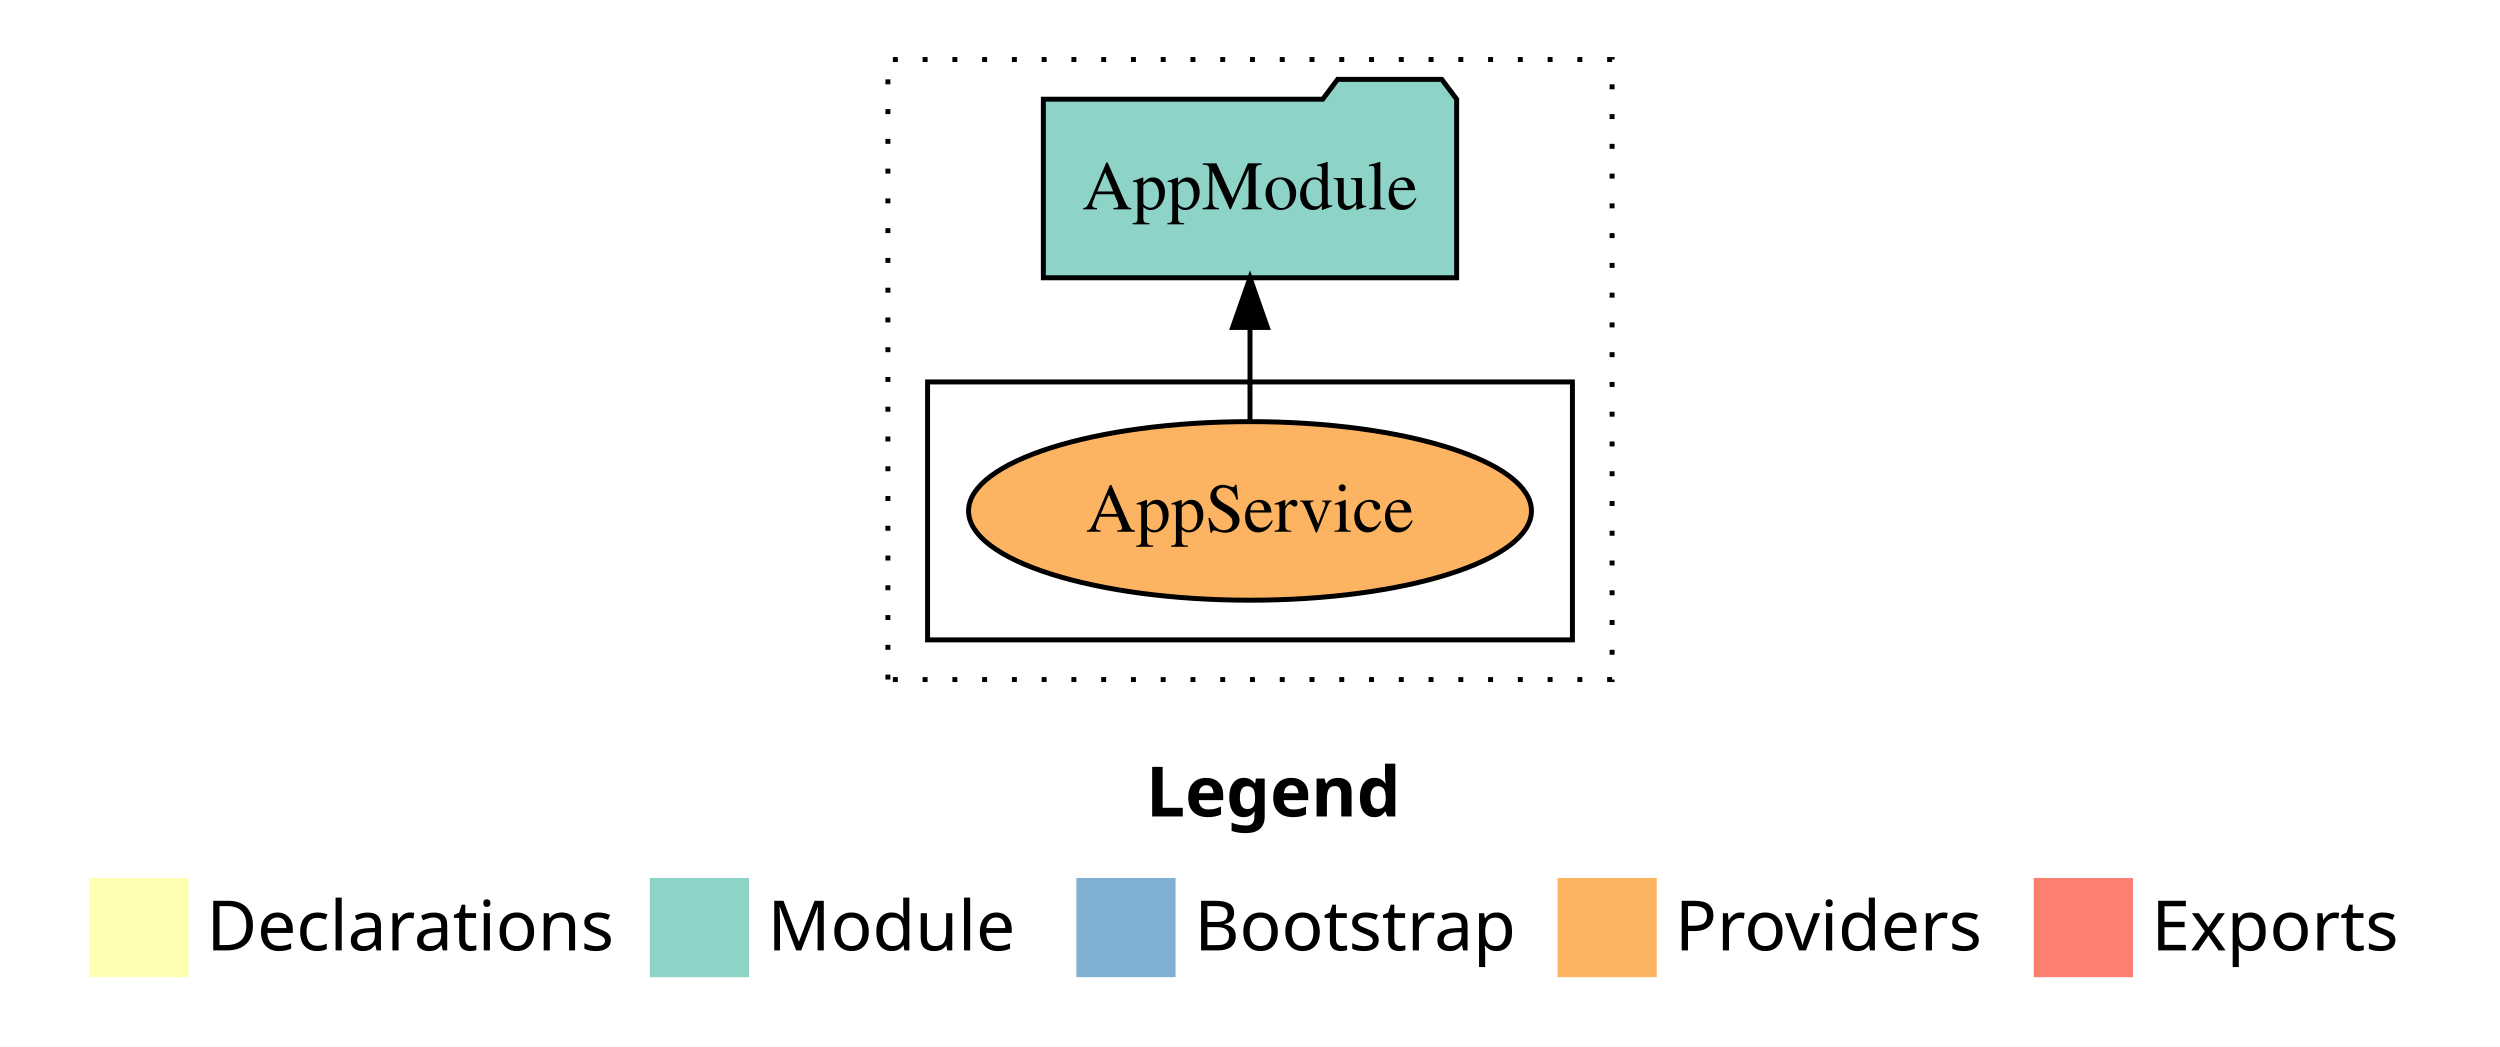
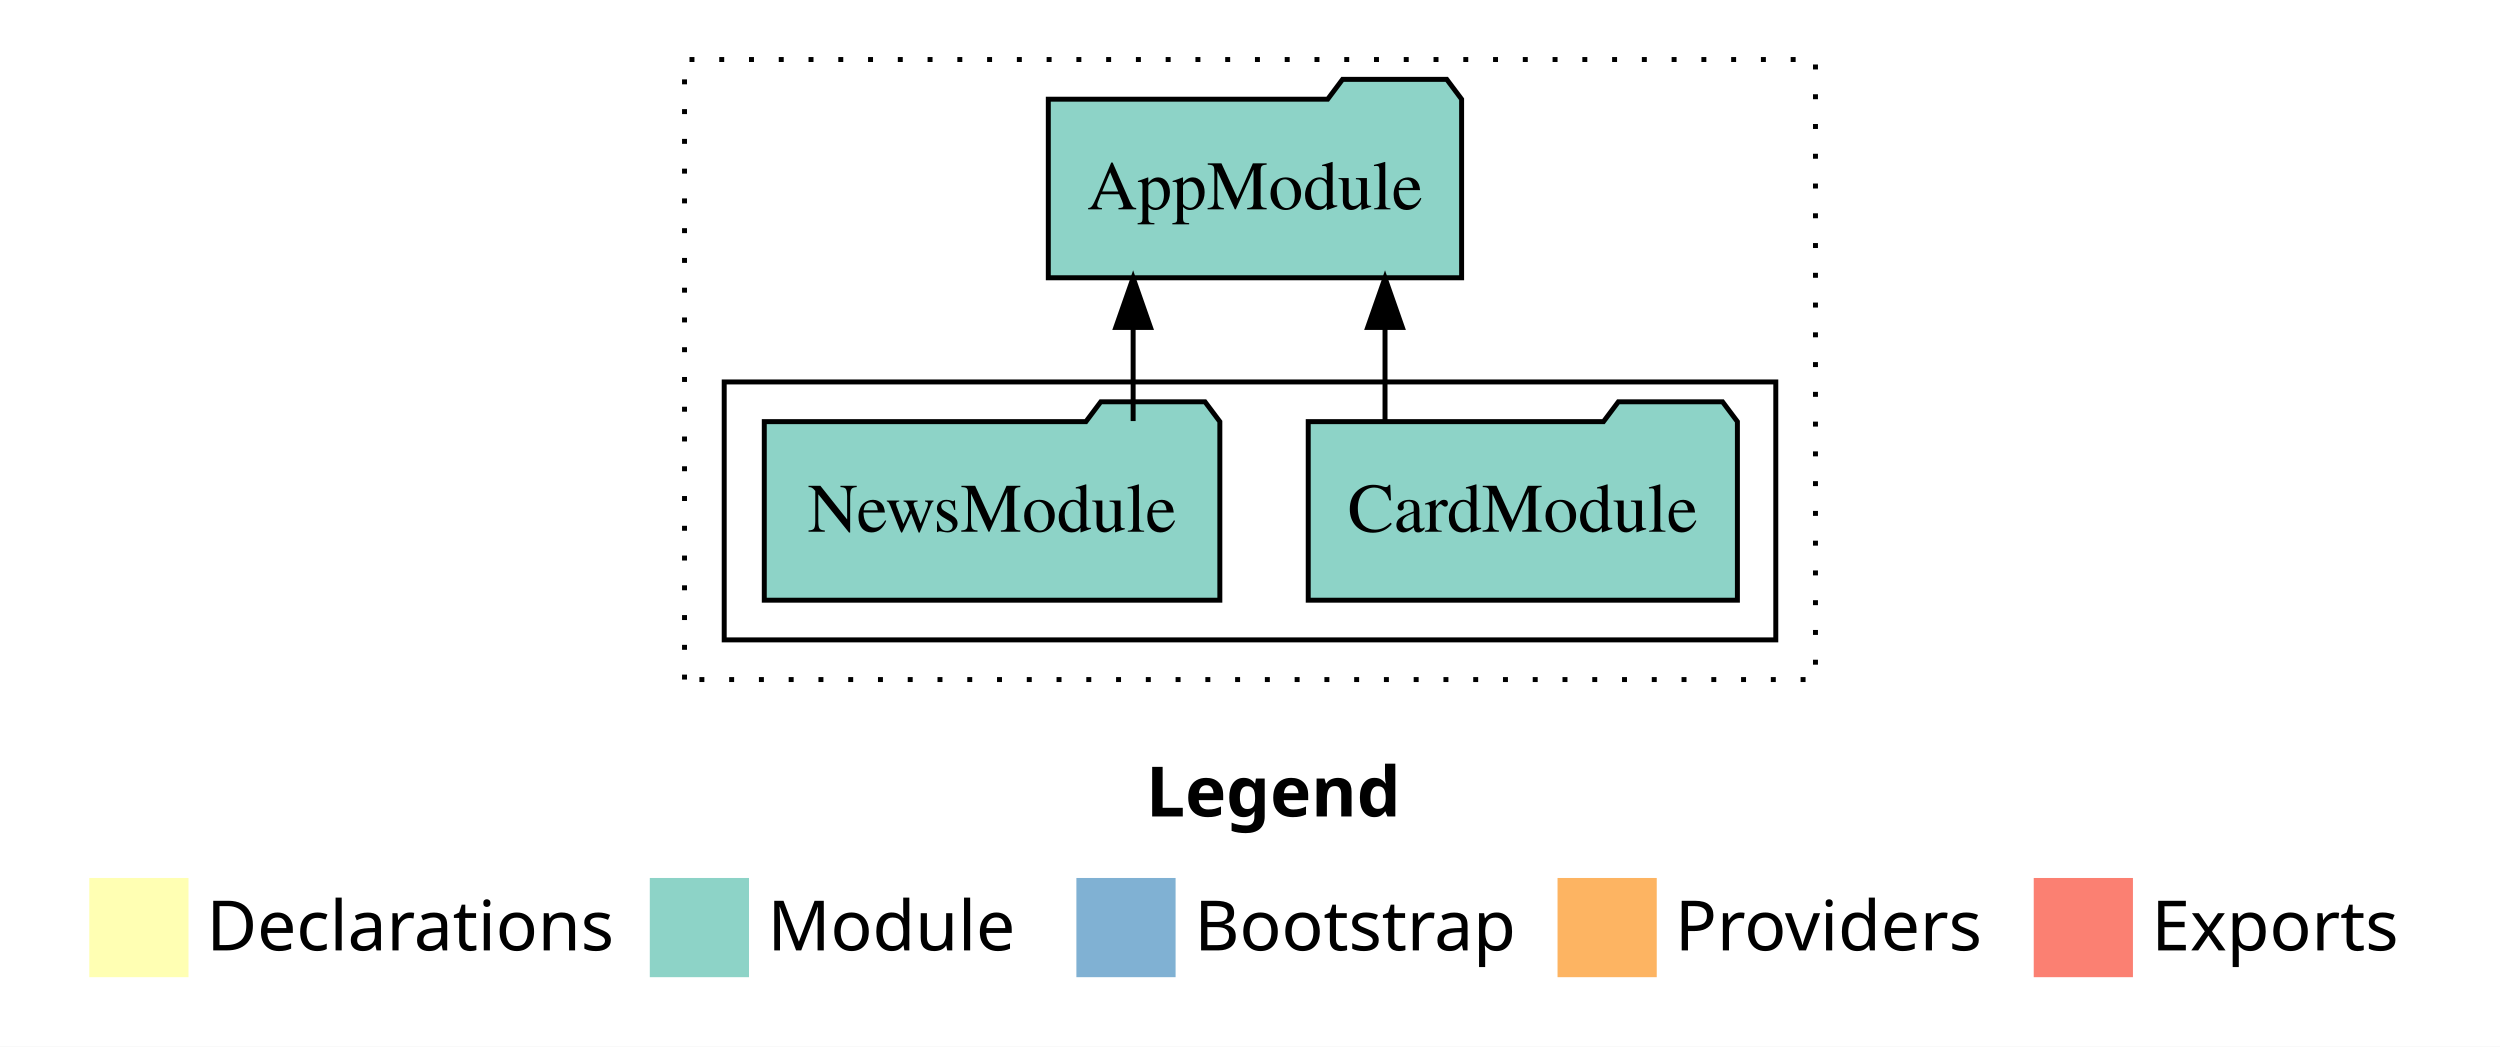
<svg xmlns="http://www.w3.org/2000/svg" width="504pt" height="211pt" viewBox="0.00 0.00 504.00 211.00">
  <g id="graph0" class="graph" transform="scale(1 1) rotate(0) translate(4 207)">
    <polygon fill="white" stroke="transparent" points="-4,4 -4,-207 500,-207 500,4 -4,4" />
    <text text-anchor="start" x="227.01" y="-42.4" font-family="sans-serif" font-weight="bold" font-size="14.00">Legend</text>
    <polygon fill="#ffffb3" stroke="transparent" points="14,-10 14,-30 34,-30 34,-10 14,-10" />
    <text text-anchor="start" x="37.63" y="-15.4" font-family="sans-serif" font-size="14.00">  Declarations</text>
    <polygon fill="#8dd3c7" stroke="transparent" points="127,-10 127,-30 147,-30 147,-10 127,-10" />
    <text text-anchor="start" x="150.73" y="-15.4" font-family="sans-serif" font-size="14.00">  Module</text>
    <polygon fill="#80b1d3" stroke="transparent" points="213,-10 213,-30 233,-30 233,-10 213,-10" />
    <text text-anchor="start" x="236.78" y="-15.4" font-family="sans-serif" font-size="14.00">  Bootstrap</text>
    <polygon fill="#fdb462" stroke="transparent" points="310,-10 310,-30 330,-30 330,-10 310,-10" />
    <text text-anchor="start" x="333.67" y="-15.4" font-family="sans-serif" font-size="14.00">  Providers</text>
    <polygon fill="#fb8072" stroke="transparent" points="406,-10 406,-30 426,-30 426,-10 406,-10" />
    <text text-anchor="start" x="429.73" y="-15.4" font-family="sans-serif" font-size="14.00">  Exports</text>
    <g id="clust1" class="cluster">
-       <polygon fill="none" stroke="black" stroke-dasharray="1,5" points="175,-70 175,-195 321,-195 321,-70 175,-70" />
+       <polygon fill="none" stroke="black" stroke-dasharray="1,5" points="134,-70 134,-195 362,-195 362,-70 134,-70" />
    </g>
-     <g id="clust6" class="cluster">
-       <polygon fill="none" stroke="black" points="183,-78 183,-130 313,-130 313,-78 183,-78" />
+     <g id="clust3" class="cluster">
+       <polygon fill="none" stroke="black" points="142,-78 142,-130 354,-130 354,-78 142,-78" />
    </g>
    <g id="node1" class="node">
-       <ellipse fill="#fdb462" stroke="black" cx="248" cy="-104" rx="56.74" ry="18" />
-       <text text-anchor="middle" x="248" y="-99.8" font-family="Times,serif" font-size="14.00">AppService</text>
+       <polygon fill="#8dd3c7" stroke="black" points="346.26,-122 343.26,-126 322.26,-126 319.26,-122 259.74,-122 259.74,-86 346.26,-86 346.26,-122" />
+       <text text-anchor="middle" x="303" y="-99.8" font-family="Times,serif" font-size="14.00">CardModule</text>
+     </g>
+     <g id="node3" class="node">
+       <polygon fill="#8dd3c7" stroke="black" points="290.66,-187 287.66,-191 266.66,-191 263.66,-187 207.34,-187 207.34,-151 290.66,-151 290.66,-187" />
+       <text text-anchor="middle" x="249" y="-164.8" font-family="Times,serif" font-size="14.00">AppModule</text>
+     </g>
+     <g id="edge1" class="edge">
+       <path fill="none" stroke="black" d="M275.22,-122.11C275.22,-122.11 275.22,-140.99 275.22,-140.99" />
+       <polygon fill="black" stroke="black" points="271.72,-140.99 275.22,-150.99 278.72,-140.99 271.72,-140.99" />
    </g>
    <g id="node2" class="node">
-       <polygon fill="#8dd3c7" stroke="black" points="289.66,-187 286.66,-191 265.66,-191 262.66,-187 206.34,-187 206.34,-151 289.66,-151 289.66,-187" />
-       <text text-anchor="middle" x="248" y="-164.8" font-family="Times,serif" font-size="14.00">AppModule</text>
+       <polygon fill="#8dd3c7" stroke="black" points="241.92,-122 238.92,-126 217.92,-126 214.92,-122 150.08,-122 150.08,-86 241.92,-86 241.92,-122" />
+       <text text-anchor="middle" x="196" y="-99.8" font-family="Times,serif" font-size="14.00">NewsModule</text>
    </g>
-     <g id="edge1" class="edge">
-       <path fill="none" stroke="black" d="M248,-122.11C248,-122.11 248,-140.99 248,-140.99" />
-       <polygon fill="black" stroke="black" points="244.5,-140.99 248,-150.99 251.5,-140.99 244.5,-140.99" />
+     <g id="edge2" class="edge">
+       <path fill="none" stroke="black" d="M224.44,-122.11C224.44,-122.11 224.44,-140.99 224.44,-140.99" />
+       <polygon fill="black" stroke="black" points="220.94,-140.99 224.44,-150.99 227.94,-140.99 220.94,-140.99" />
    </g>
  </g>
</svg>
